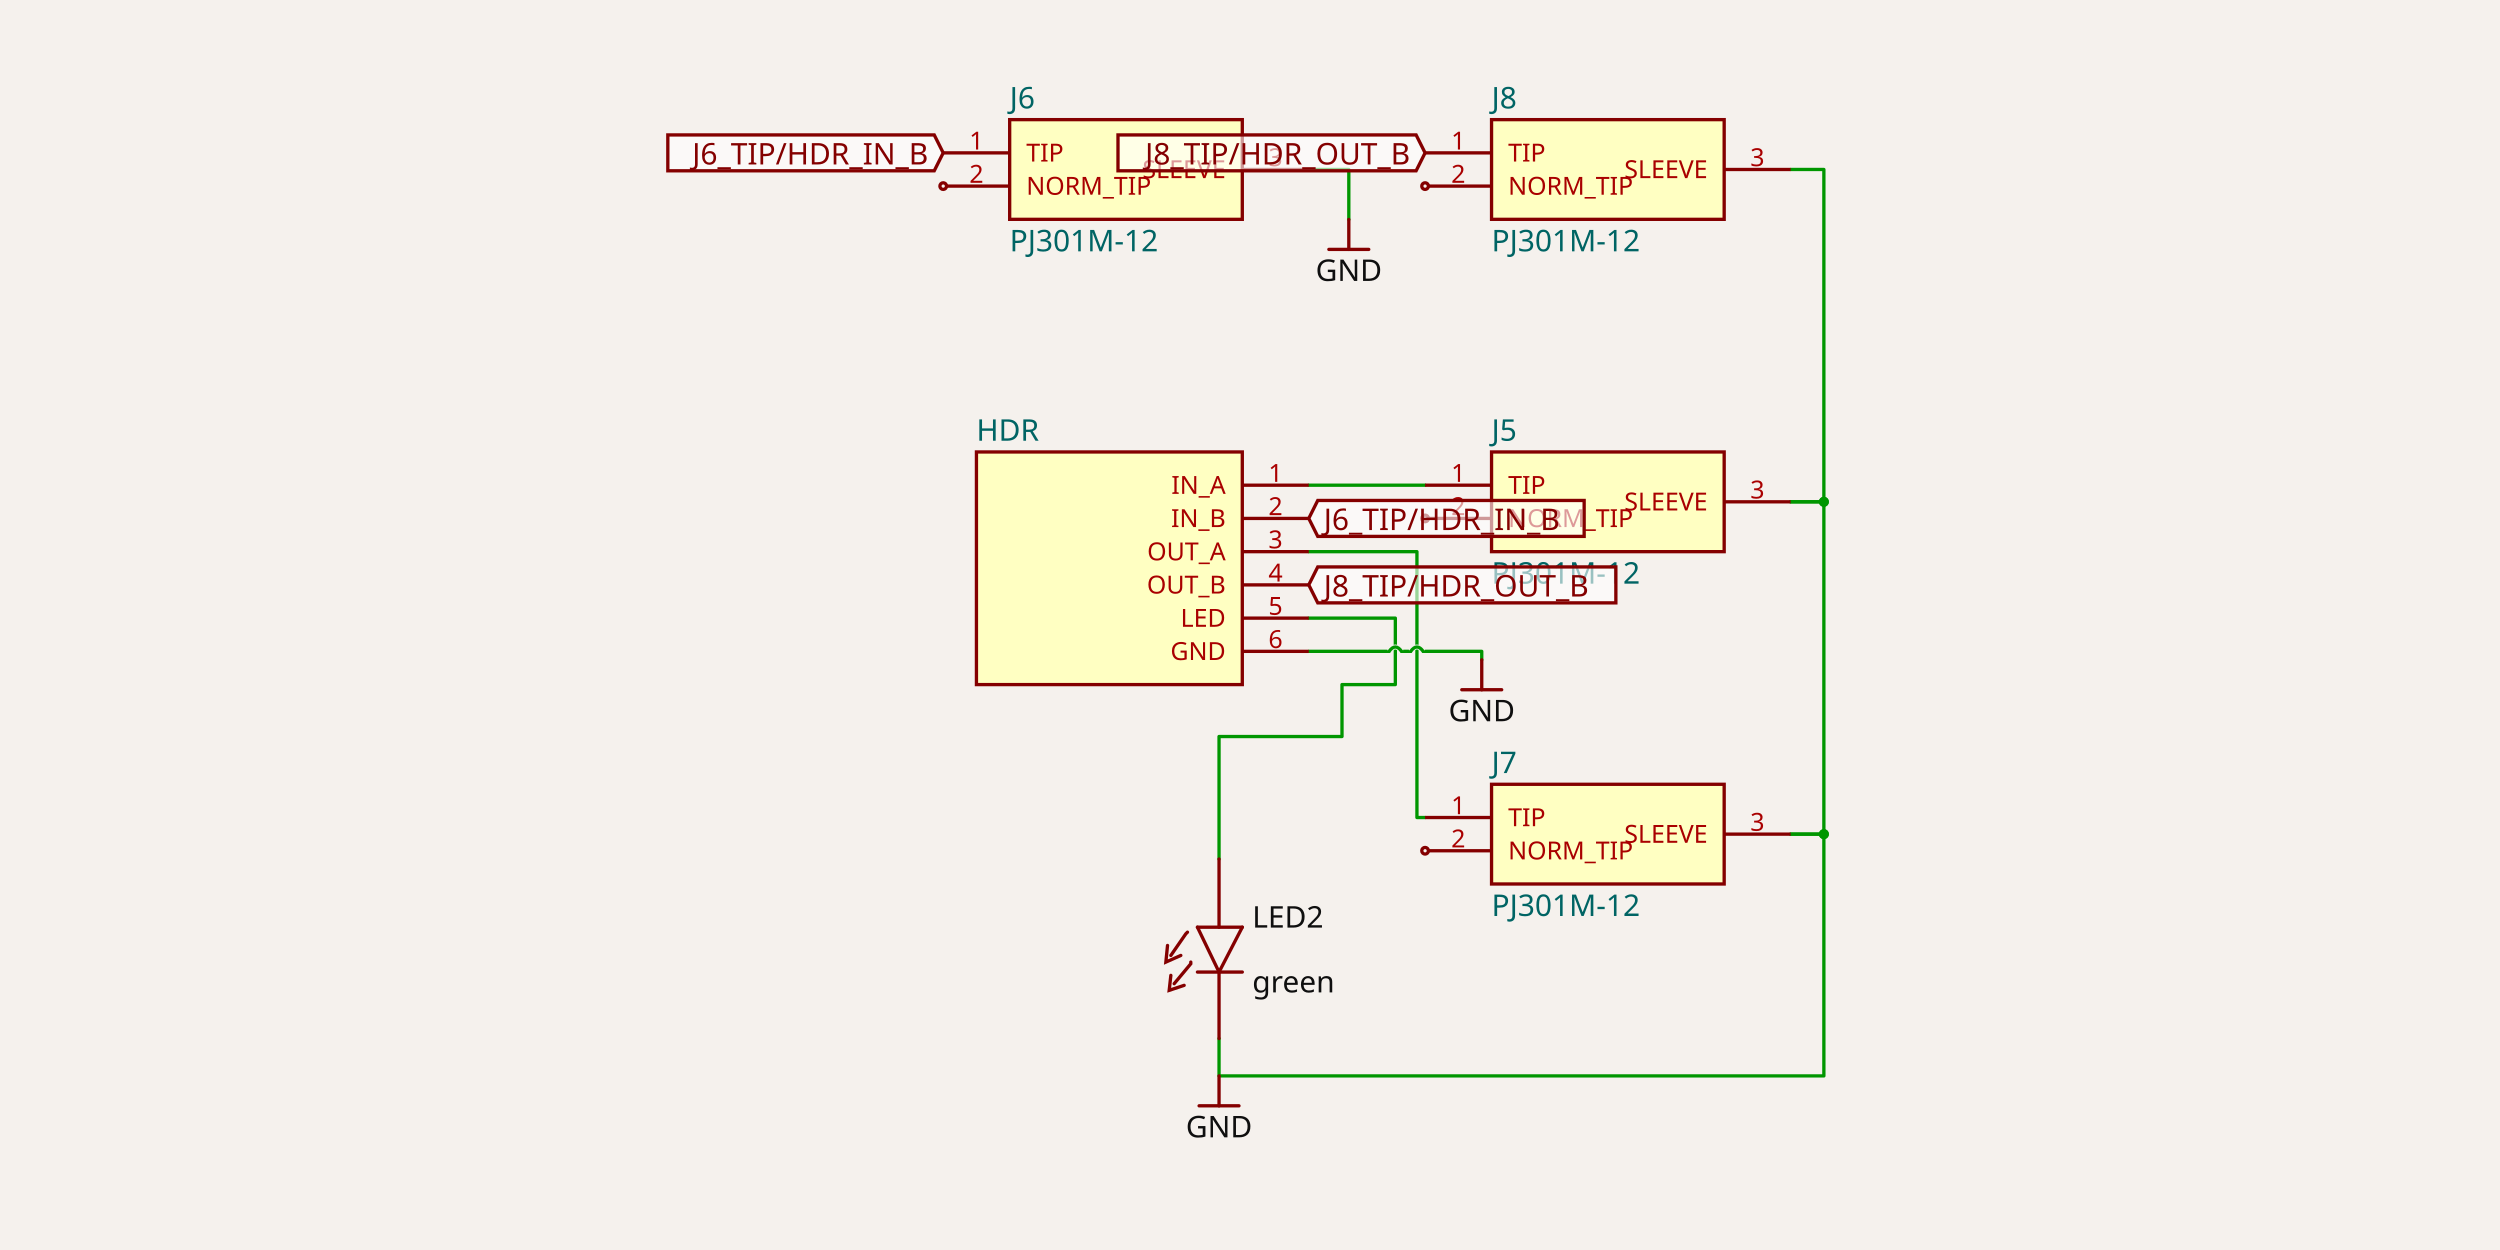
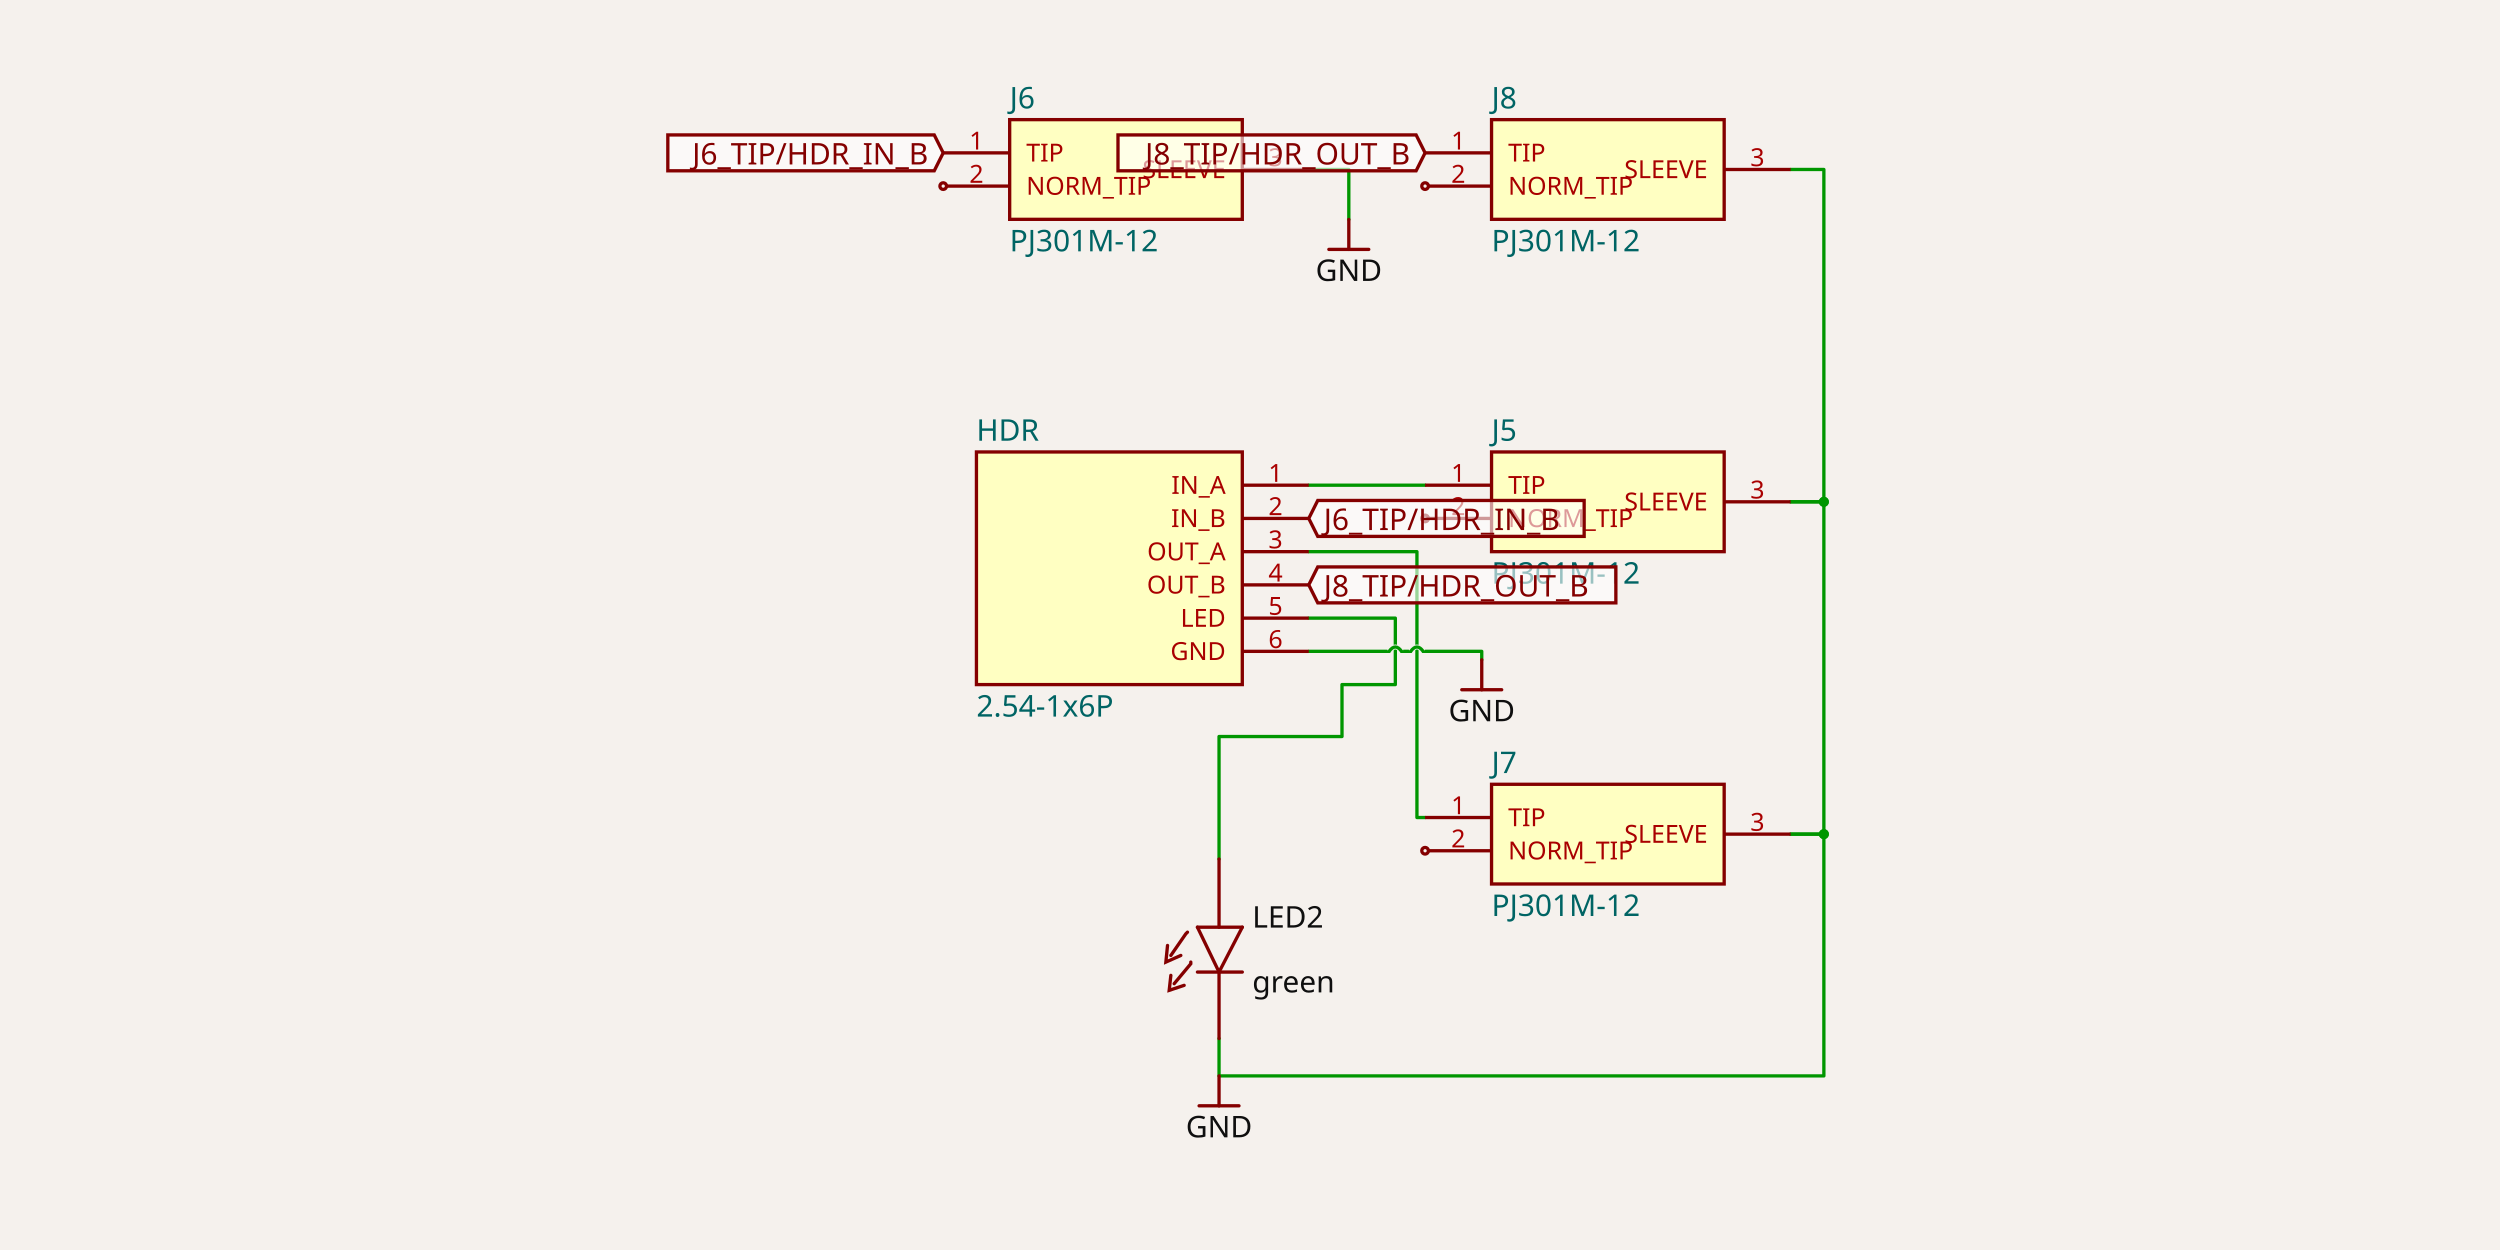
<svg xmlns="http://www.w3.org/2000/svg" class="tscircuit-schematic" width="1200" height="600" style="background-color: rgb(245, 241, 237)" data-real-to-screen-transform="matrix(79.7582439007,0,0,-79.7582439007,532.4979395787,272.7731941404)">
  <style>
              .boundary { fill: rgb(245, 241, 237); }
              .schematic-boundary { fill: none; stroke: #fff; }
              .component { fill: none; stroke: rgb(132, 0, 0); }
              .chip { fill: rgb(255, 255, 194); stroke: rgb(132, 0, 0); }
              .component-pin { fill: none; stroke: rgb(132, 0, 0); }
              /* Basic per-trace hover fallback */
              .trace:hover {
                filter: invert(1);
              }
              .trace:hover .trace-crossing-outline {
                opacity: 0;
              }
              .trace:hover .trace-junction {
                filter: invert(1);
              }
              /* Net-hover highlighting: when a trace or its overlays are hovered,
                 invert color for all traces (base + overlays) sharing the same
                 subcircuit connectivity key. Also hide crossing outline during hover. */
              svg:has(:is(g.trace[data-subcircuit-connectivity-map-key="unnamedsubcircuitsubcircuit_source_group_0_connectivity_net0"], g.trace-overlays[data-subcircuit-connectivity-map-key="unnamedsubcircuitsubcircuit_source_group_0_connectivity_net0"]):hover) :is(g.trace[data-subcircuit-connectivity-map-key="unnamedsubcircuitsubcircuit_source_group_0_connectivity_net0"], g.trace-overlays[data-subcircuit-connectivity-map-key="unnamedsubcircuitsubcircuit_source_group_0_connectivity_net0"]) { filter: invert(1); }
svg:has(:is(g.trace[data-subcircuit-connectivity-map-key="unnamedsubcircuitsubcircuit_source_group_0_connectivity_net0"], g.trace-overlays[data-subcircuit-connectivity-map-key="unnamedsubcircuitsubcircuit_source_group_0_connectivity_net0"]):hover) g.trace-overlays[data-subcircuit-connectivity-map-key="unnamedsubcircuitsubcircuit_source_group_0_connectivity_net0"] .trace-crossing-outline { opacity: 0; }
svg:has(:is(g.trace[data-subcircuit-connectivity-map-key="unnamedsubcircuitsubcircuit_source_group_0_connectivity_net6"], g.trace-overlays[data-subcircuit-connectivity-map-key="unnamedsubcircuitsubcircuit_source_group_0_connectivity_net6"]):hover) :is(g.trace[data-subcircuit-connectivity-map-key="unnamedsubcircuitsubcircuit_source_group_0_connectivity_net6"], g.trace-overlays[data-subcircuit-connectivity-map-key="unnamedsubcircuitsubcircuit_source_group_0_connectivity_net6"]) { filter: invert(1); }
svg:has(:is(g.trace[data-subcircuit-connectivity-map-key="unnamedsubcircuitsubcircuit_source_group_0_connectivity_net6"], g.trace-overlays[data-subcircuit-connectivity-map-key="unnamedsubcircuitsubcircuit_source_group_0_connectivity_net6"]):hover) g.trace-overlays[data-subcircuit-connectivity-map-key="unnamedsubcircuitsubcircuit_source_group_0_connectivity_net6"] .trace-crossing-outline { opacity: 0; }
svg:has(:is(g.trace[data-subcircuit-connectivity-map-key="unnamedsubcircuitsubcircuit_source_group_0_connectivity_net2"], g.trace-overlays[data-subcircuit-connectivity-map-key="unnamedsubcircuitsubcircuit_source_group_0_connectivity_net2"]):hover) :is(g.trace[data-subcircuit-connectivity-map-key="unnamedsubcircuitsubcircuit_source_group_0_connectivity_net2"], g.trace-overlays[data-subcircuit-connectivity-map-key="unnamedsubcircuitsubcircuit_source_group_0_connectivity_net2"]) { filter: invert(1); }
svg:has(:is(g.trace[data-subcircuit-connectivity-map-key="unnamedsubcircuitsubcircuit_source_group_0_connectivity_net2"], g.trace-overlays[data-subcircuit-connectivity-map-key="unnamedsubcircuitsubcircuit_source_group_0_connectivity_net2"]):hover) g.trace-overlays[data-subcircuit-connectivity-map-key="unnamedsubcircuitsubcircuit_source_group_0_connectivity_net2"] .trace-crossing-outline { opacity: 0; }
svg:has(:is(g.trace[data-subcircuit-connectivity-map-key="unnamedsubcircuitsubcircuit_source_group_0_connectivity_net4"], g.trace-overlays[data-subcircuit-connectivity-map-key="unnamedsubcircuitsubcircuit_source_group_0_connectivity_net4"]):hover) :is(g.trace[data-subcircuit-connectivity-map-key="unnamedsubcircuitsubcircuit_source_group_0_connectivity_net4"], g.trace-overlays[data-subcircuit-connectivity-map-key="unnamedsubcircuitsubcircuit_source_group_0_connectivity_net4"]) { filter: invert(1); }
svg:has(:is(g.trace[data-subcircuit-connectivity-map-key="unnamedsubcircuitsubcircuit_source_group_0_connectivity_net4"], g.trace-overlays[data-subcircuit-connectivity-map-key="unnamedsubcircuitsubcircuit_source_group_0_connectivity_net4"]):hover) g.trace-overlays[data-subcircuit-connectivity-map-key="unnamedsubcircuitsubcircuit_source_group_0_connectivity_net4"] .trace-crossing-outline { opacity: 0; }
              .text { font-family: sans-serif; fill: rgb(0, 150, 0); }
              .pin-number { fill: rgb(169, 0, 0); }
              .port-label { fill: rgb(0, 100, 100); }
              .component-name { fill: rgb(0, 100, 100); }
              
            </style>
  <rect class="boundary" x="0" y="0" width="1200" height="600" />
  <g class="trace sch-trace" data-layer="base" data-circuit-json-type="schematic_trace" data-schematic-trace-id="schematic_trace_0" data-subcircuit-connectivity-map-key="unnamedsubcircuitsubcircuit_source_group_0_connectivity_net0">
    <path d="M 684.039 232.894 L 628.208 232.894" class="trace-invisible-hover-outline sch-trace-hitbox" stroke="rgb(0, 150, 0)" fill="none" stroke-width="12.761px" stroke-linecap="round" opacity="0" stroke-linejoin="round" />
    <path class="sch-trace-path" d="M 684.039 232.894 L 628.208 232.894" stroke="rgb(0, 150, 0)" fill="none" stroke-width="1.595px" stroke-linecap="round" stroke-linejoin="round" />
  </g>
  <g class="trace sch-trace" data-layer="base" data-circuit-json-type="schematic_trace" data-schematic-trace-id="schematic_trace_1" data-subcircuit-connectivity-map-key="unnamedsubcircuitsubcircuit_source_group_0_connectivity_net6">
    <path d="M 859.507 400.386 L 875.458 400.386 L 875.458 240.87 L 859.507 240.87" class="trace-invisible-hover-outline sch-trace-hitbox" stroke="rgb(0, 150, 0)" fill="none" stroke-width="12.761px" stroke-linecap="round" opacity="0" stroke-linejoin="round" />
    <path class="sch-trace-path" d="M 859.507 400.386 L 875.458 400.386 L 875.458 240.87 L 859.507 240.87" stroke="rgb(0, 150, 0)" fill="none" stroke-width="1.595px" stroke-linecap="round" stroke-linejoin="round" />
  </g>
  <g class="trace sch-trace" data-layer="base" data-circuit-json-type="schematic_trace" data-schematic-trace-id="schematic_trace_2" data-subcircuit-connectivity-map-key="unnamedsubcircuitsubcircuit_source_group_0_connectivity_net6">
    <path d="M 859.507 81.353 L 875.458 81.353 L 875.458 240.87 L 859.507 240.87" class="trace-invisible-hover-outline sch-trace-hitbox" stroke="rgb(0, 150, 0)" fill="none" stroke-width="12.761px" stroke-linecap="round" opacity="0" stroke-linejoin="round" />
    <path class="sch-trace-path" d="M 859.507 81.353 L 875.458 81.353 L 875.458 240.87 L 859.507 240.87" stroke="rgb(0, 150, 0)" fill="none" stroke-width="1.595px" stroke-linecap="round" stroke-linejoin="round" />
  </g>
  <g class="trace sch-trace" data-layer="base" data-circuit-json-type="schematic_trace" data-schematic-trace-id="schematic_trace_3" data-subcircuit-connectivity-map-key="unnamedsubcircuitsubcircuit_source_group_0_connectivity_net6">
    <path d="M 585.138 498.489 L 585.138 500.483 L 585.138 516.435 L 875.458 516.435 L 875.458 400.386 L 859.507 400.386" class="trace-invisible-hover-outline sch-trace-hitbox" stroke="rgb(0, 150, 0)" fill="none" stroke-width="12.761px" stroke-linecap="round" opacity="0" stroke-linejoin="round" />
    <path class="sch-trace-path" d="M 585.138 498.489 L 585.138 500.483 L 585.138 516.435 L 875.458 516.435 L 875.458 400.386 L 859.507 400.386" stroke="rgb(0, 150, 0)" fill="none" stroke-width="1.595px" stroke-linecap="round" stroke-linejoin="round" />
  </g>
  <g class="trace sch-trace" data-layer="base" data-circuit-json-type="schematic_trace" data-schematic-trace-id="schematic_trace_4" data-subcircuit-connectivity-map-key="unnamedsubcircuitsubcircuit_source_group_0_connectivity_net2">
    <path d="M 628.208 264.797 L 680.13 264.797 L 680.13 392.411 L 684.039 392.411" class="trace-invisible-hover-outline sch-trace-hitbox" stroke="rgb(0, 150, 0)" fill="none" stroke-width="12.761px" stroke-linecap="round" opacity="0" stroke-linejoin="round" />
    <path class="sch-trace-path" d="M 628.208 264.797 L 680.13 264.797 L 680.13 392.411 L 684.039 392.411" stroke="rgb(0, 150, 0)" fill="none" stroke-width="1.595px" stroke-linecap="round" stroke-linejoin="round" />
  </g>
  <g class="trace sch-trace" data-layer="base" data-circuit-json-type="schematic_trace" data-schematic-trace-id="schematic_trace_5" data-subcircuit-connectivity-map-key="unnamedsubcircuitsubcircuit_source_group_0_connectivity_net4">
    <path d="M 628.208 296.701 L 669.762 296.701 L 669.762 328.604 L 644.159 328.604 L 644.159 353.528 L 585.138 353.528 L 585.138 410.356 L 585.138 412.35" class="trace-invisible-hover-outline sch-trace-hitbox" stroke="rgb(0, 150, 0)" fill="none" stroke-width="12.761px" stroke-linecap="round" opacity="0" stroke-linejoin="round" />
    <path class="sch-trace-path" d="M 628.208 296.701 L 669.762 296.701 L 669.762 328.604 L 644.159 328.604 L 644.159 353.528 L 585.138 353.528 L 585.138 410.356 L 585.138 412.35" stroke="rgb(0, 150, 0)" fill="none" stroke-width="1.595px" stroke-linecap="round" stroke-linejoin="round" />
  </g>
  <g class="trace sch-trace" data-layer="base" data-circuit-json-type="schematic_trace" data-schematic-trace-id="schematic_trace_6" data-subcircuit-connectivity-map-key="unnamedsubcircuitsubcircuit_source_group_0_connectivity_net6">
    <path d="M 628.208 81.353 L 647.43 81.353 L 647.43 105.361" class="trace-invisible-hover-outline sch-trace-hitbox" stroke="rgb(0, 150, 0)" fill="none" stroke-width="12.761px" stroke-linecap="round" opacity="0" stroke-linejoin="round" />
    <path class="sch-trace-path" d="M 628.208 81.353 L 647.43 81.353 L 647.43 105.361" stroke="rgb(0, 150, 0)" fill="none" stroke-width="1.595px" stroke-linecap="round" stroke-linejoin="round" />
  </g>
  <g class="trace sch-trace" data-layer="base" data-circuit-json-type="schematic_trace" data-schematic-trace-id="schematic_trace_7" data-subcircuit-connectivity-map-key="unnamedsubcircuitsubcircuit_source_group_0_connectivity_net6">
    <path d="M 628.208 312.652 L 666.771 312.652M 672.753 312.652 L 677.14 312.652M 683.121 312.652 L 711.236 312.652 L 711.236 316.72" class="trace-invisible-hover-outline sch-trace-hitbox" stroke="rgb(0, 150, 0)" fill="none" stroke-width="12.761px" stroke-linecap="round" opacity="0" stroke-linejoin="round" />
    <path class="sch-trace-path" d="M 628.208 312.652 L 666.771 312.652M 672.753 312.652 L 677.14 312.652M 683.121 312.652 L 711.236 312.652 L 711.236 316.72" stroke="rgb(0, 150, 0)" fill="none" stroke-width="1.595px" stroke-linecap="round" stroke-linejoin="round" />
  </g>
  <g class="trace-overlays sch-trace-overlays" data-layer="overlay" data-circuit-json-type="schematic_trace" data-schematic-trace-id="schematic_trace_0" data-subcircuit-connectivity-map-key="unnamedsubcircuitsubcircuit_source_group_0_connectivity_net0" />
  <g class="trace-overlays sch-trace-overlays" data-layer="overlay" data-circuit-json-type="schematic_trace" data-schematic-trace-id="schematic_trace_1" data-subcircuit-connectivity-map-key="unnamedsubcircuitsubcircuit_source_group_0_connectivity_net6">
    <circle cx="875.458" cy="240.87" r="2.393" class="trace-junction sch-trace-junction" fill="rgb(0, 150, 0)" />
    <circle cx="875.458" cy="400.386" r="2.393" class="trace-junction sch-trace-junction" fill="rgb(0, 150, 0)" />
  </g>
  <g class="trace-overlays sch-trace-overlays" data-layer="overlay" data-circuit-json-type="schematic_trace" data-schematic-trace-id="schematic_trace_2" data-subcircuit-connectivity-map-key="unnamedsubcircuitsubcircuit_source_group_0_connectivity_net6">
    <circle cx="875.458" cy="240.87" r="2.393" class="trace-junction sch-trace-junction" fill="rgb(0, 150, 0)" />
  </g>
  <g class="trace-overlays sch-trace-overlays" data-layer="overlay" data-circuit-json-type="schematic_trace" data-schematic-trace-id="schematic_trace_3" data-subcircuit-connectivity-map-key="unnamedsubcircuitsubcircuit_source_group_0_connectivity_net6">
    <circle cx="875.458" cy="400.386" r="2.393" class="trace-junction sch-trace-junction" fill="rgb(0, 150, 0)" />
  </g>
  <g class="trace-overlays sch-trace-overlays" data-layer="overlay" data-circuit-json-type="schematic_trace" data-schematic-trace-id="schematic_trace_4" data-subcircuit-connectivity-map-key="unnamedsubcircuitsubcircuit_source_group_0_connectivity_net2" />
  <g class="trace-overlays sch-trace-overlays" data-layer="overlay" data-circuit-json-type="schematic_trace" data-schematic-trace-id="schematic_trace_5" data-subcircuit-connectivity-map-key="unnamedsubcircuitsubcircuit_source_group_0_connectivity_net4" />
  <g class="trace-overlays sch-trace-overlays" data-layer="overlay" data-circuit-json-type="schematic_trace" data-schematic-trace-id="schematic_trace_6" data-subcircuit-connectivity-map-key="unnamedsubcircuitsubcircuit_source_group_0_connectivity_net6" />
  <g class="trace-overlays sch-trace-overlays" data-layer="overlay" data-circuit-json-type="schematic_trace" data-schematic-trace-id="schematic_trace_7" data-subcircuit-connectivity-map-key="unnamedsubcircuitsubcircuit_source_group_0_connectivity_net6">
    <path class="trace-crossing-outline sch-trace-crossing-outline" d="M 666.771 312.652 Q 669.762 308.465 672.753 312.652" stroke="rgb(245, 241, 237)" fill="none" stroke-width="2.393px" stroke-linecap="butt" />
    <path class="sch-trace-crossing-path" d="M 666.771 312.652 Q 669.762 308.465 672.753 312.652" stroke="rgb(0, 150, 0)" fill="none" stroke-width="1.595px" stroke-linecap="round" />
    <path class="trace-crossing-outline sch-trace-crossing-outline" d="M 677.14 312.652 Q 680.13 308.465 683.121 312.652" stroke="rgb(245, 241, 237)" fill="none" stroke-width="2.393px" stroke-linecap="butt" />
    <path class="sch-trace-crossing-path" d="M 677.14 312.652 Q 680.13 308.465 683.121 312.652" stroke="rgb(0, 150, 0)" fill="none" stroke-width="1.595px" stroke-linecap="round" />
  </g>
  <g class="sch-component" data-circuit-json-type="schematic_component" data-schematic-component-id="schematic_component_0">
    <rect class="component chip sch-component-body" x="715.942" y="216.942" width="111.662" height="47.855" stroke-width="1.595px" fill="rgb(255, 255, 194)" stroke="rgb(132, 0, 0)" />
    <rect class="component-overlay sch-component-overlay" x="715.942" y="216.942" width="111.662" height="47.855" fill="transparent" />
    <text class="sch-text" x="715.942" y="275.166" fill="#006464" text-anchor="start" dominant-baseline="middle" font-family="sans-serif" font-size="14.356px" transform="rotate(0, 715.9419, 275.1659)">PJ301M-12</text>
    <text class="sch-text" x="715.942" y="206.574" fill="#006464" text-anchor="start" dominant-baseline="middle" font-family="sans-serif" font-size="14.356px" transform="rotate(0, 715.9419, 206.5739)">J5</text>
    <line class="component-pin sch-component-pin sch-port-line" x1="715.942" y1="232.894" x2="684.039" y2="232.894" stroke-width="1.595px" />
    <g class="sch-port" data-schematic-port-id="source_port_0">
      <rect x="682.443" y="231.299" width="3.19" height="3.19" opacity="0" />
    </g>
    <text class="pin-number sch-pin-number" x="699.99" y="231.299" style="font-family: sans-serif;" fill="rgb(169, 0, 0)" text-anchor="middle" dominant-baseline="auto" font-size="11.964px" transform="">1</text>
    <text class="pin-number sch-pin-label" x="723.918" y="232.894" style="font-family: sans-serif;" fill="rgb(169, 0, 0)" text-anchor="start" dominant-baseline="middle" font-size="11.964px" transform="">TIP</text>
    <line class="component-pin sch-component-pin sch-port-line" x1="715.942" y1="248.846" x2="685.634" y2="248.846" stroke-width="1.595px" />
    <g class="sch-port" data-schematic-port-id="source_port_1">
      <circle class="component-pin sch-component-pin sch-port-terminal" cx="684.039" cy="248.846" r="1.595" stroke-width="1.595px" />
      <rect x="682.443" y="247.251" width="3.19" height="3.19" opacity="0" />
    </g>
    <text class="pin-number sch-pin-number" x="699.99" y="247.251" style="font-family: sans-serif;" fill="rgb(169, 0, 0)" text-anchor="middle" dominant-baseline="auto" font-size="11.964px" transform="">2</text>
    <text class="pin-number sch-pin-label" x="723.918" y="248.846" style="font-family: sans-serif;" fill="rgb(169, 0, 0)" text-anchor="start" dominant-baseline="middle" font-size="11.964px" transform="">NORM_TIP</text>
    <line class="component-pin sch-component-pin sch-port-line" x1="827.603" y1="240.87" x2="859.507" y2="240.87" stroke-width="1.595px" />
    <g class="sch-port" data-schematic-port-id="source_port_2">
      <rect x="857.912" y="239.275" width="3.19" height="3.19" opacity="0" />
    </g>
    <text class="pin-number sch-pin-number" x="843.555" y="239.275" style="font-family: sans-serif;" fill="rgb(169, 0, 0)" text-anchor="middle" dominant-baseline="auto" font-size="11.964px" transform="">3</text>
    <text class="pin-number sch-pin-label" x="819.628" y="240.87" style="font-family: sans-serif;" fill="rgb(169, 0, 0)" text-anchor="end" dominant-baseline="middle" font-size="11.964px" transform="">SLEEVE</text>
  </g>
  <g class="sch-component" data-circuit-json-type="schematic_component" data-schematic-component-id="schematic_component_1">
    <rect class="component chip sch-component-body" x="484.643" y="57.426" width="111.662" height="47.855" stroke-width="1.595px" fill="rgb(255, 255, 194)" stroke="rgb(132, 0, 0)" />
    <rect class="component-overlay sch-component-overlay" x="484.643" y="57.426" width="111.662" height="47.855" fill="transparent" />
    <text class="sch-text" x="484.643" y="115.649" fill="#006464" text-anchor="start" dominant-baseline="middle" font-family="sans-serif" font-size="14.356px" transform="rotate(0, 484.643, 115.6495)">PJ301M-12</text>
    <text class="sch-text" x="484.643" y="47.057" fill="#006464" text-anchor="start" dominant-baseline="middle" font-family="sans-serif" font-size="14.356px" transform="rotate(0, 484.643, 47.05736)">J6</text>
    <line class="component-pin sch-component-pin sch-port-line" x1="484.643" y1="73.378" x2="452.74" y2="73.378" stroke-width="1.595px" />
    <g class="sch-port" data-schematic-port-id="source_port_3">
      <rect x="451.145" y="71.782" width="3.19" height="3.19" opacity="0" />
    </g>
    <text class="pin-number sch-pin-number" x="468.691" y="71.782" style="font-family: sans-serif;" fill="rgb(169, 0, 0)" text-anchor="middle" dominant-baseline="auto" font-size="11.964px" transform="">1</text>
    <text class="pin-number sch-pin-label" x="492.619" y="73.378" style="font-family: sans-serif;" fill="rgb(169, 0, 0)" text-anchor="start" dominant-baseline="middle" font-size="11.964px" transform="">TIP</text>
    <line class="component-pin sch-component-pin sch-port-line" x1="484.643" y1="89.329" x2="454.335" y2="89.329" stroke-width="1.595px" />
    <g class="sch-port" data-schematic-port-id="source_port_4">
      <circle class="component-pin sch-component-pin sch-port-terminal" cx="452.74" cy="89.329" r="1.595" stroke-width="1.595px" />
      <rect x="451.145" y="87.734" width="3.19" height="3.19" opacity="0" />
    </g>
    <text class="pin-number sch-pin-number" x="468.691" y="87.734" style="font-family: sans-serif;" fill="rgb(169, 0, 0)" text-anchor="middle" dominant-baseline="auto" font-size="11.964px" transform="">2</text>
    <text class="pin-number sch-pin-label" x="492.619" y="89.329" style="font-family: sans-serif;" fill="rgb(169, 0, 0)" text-anchor="start" dominant-baseline="middle" font-size="11.964px" transform="">NORM_TIP</text>
    <line class="component-pin sch-component-pin sch-port-line" x1="596.305" y1="81.353" x2="628.208" y2="81.353" stroke-width="1.595px" />
    <g class="sch-port" data-schematic-port-id="source_port_5">
      <rect x="626.613" y="79.758" width="3.19" height="3.19" opacity="0" />
    </g>
    <text class="pin-number sch-pin-number" x="612.256" y="79.758" style="font-family: sans-serif;" fill="rgb(169, 0, 0)" text-anchor="middle" dominant-baseline="auto" font-size="11.964px" transform="">3</text>
    <text class="pin-number sch-pin-label" x="588.329" y="81.353" style="font-family: sans-serif;" fill="rgb(169, 0, 0)" text-anchor="end" dominant-baseline="middle" font-size="11.964px" transform="">SLEEVE</text>
  </g>
  <g class="sch-component" data-circuit-json-type="schematic_component" data-schematic-component-id="schematic_component_2">
    <rect class="component chip sch-component-body" x="715.942" y="376.459" width="111.662" height="47.855" stroke-width="1.595px" fill="rgb(255, 255, 194)" stroke="rgb(132, 0, 0)" />
    <rect class="component-overlay sch-component-overlay" x="715.942" y="376.459" width="111.662" height="47.855" fill="transparent" />
    <text class="sch-text" x="715.942" y="434.682" fill="#006464" text-anchor="start" dominant-baseline="middle" font-family="sans-serif" font-size="14.356px" transform="rotate(0, 715.9419, 434.6824)">PJ301M-12</text>
    <text class="sch-text" x="715.942" y="366.09" fill="#006464" text-anchor="start" dominant-baseline="middle" font-family="sans-serif" font-size="14.356px" transform="rotate(0, 715.9419, 366.0903)">J7</text>
    <line class="component-pin sch-component-pin sch-port-line" x1="715.942" y1="392.411" x2="684.039" y2="392.411" stroke-width="1.595px" />
    <g class="sch-port" data-schematic-port-id="source_port_6">
      <rect x="682.443" y="390.815" width="3.19" height="3.19" opacity="0" />
    </g>
    <text class="pin-number sch-pin-number" x="699.99" y="390.815" style="font-family: sans-serif;" fill="rgb(169, 0, 0)" text-anchor="middle" dominant-baseline="auto" font-size="11.964px" transform="">1</text>
    <text class="pin-number sch-pin-label" x="723.918" y="392.411" style="font-family: sans-serif;" fill="rgb(169, 0, 0)" text-anchor="start" dominant-baseline="middle" font-size="11.964px" transform="">TIP</text>
    <line class="component-pin sch-component-pin sch-port-line" x1="715.942" y1="408.362" x2="685.634" y2="408.362" stroke-width="1.595px" />
    <g class="sch-port" data-schematic-port-id="source_port_7">
      <circle class="component-pin sch-component-pin sch-port-terminal" cx="684.039" cy="408.362" r="1.595" stroke-width="1.595px" />
      <rect x="682.443" y="406.767" width="3.19" height="3.19" opacity="0" />
    </g>
    <text class="pin-number sch-pin-number" x="699.99" y="406.767" style="font-family: sans-serif;" fill="rgb(169, 0, 0)" text-anchor="middle" dominant-baseline="auto" font-size="11.964px" transform="">2</text>
    <text class="pin-number sch-pin-label" x="723.918" y="408.362" style="font-family: sans-serif;" fill="rgb(169, 0, 0)" text-anchor="start" dominant-baseline="middle" font-size="11.964px" transform="">NORM_TIP</text>
    <line class="component-pin sch-component-pin sch-port-line" x1="827.603" y1="400.386" x2="859.507" y2="400.386" stroke-width="1.595px" />
    <g class="sch-port" data-schematic-port-id="source_port_8">
      <rect x="857.912" y="398.791" width="3.19" height="3.19" opacity="0" />
    </g>
    <text class="pin-number sch-pin-number" x="843.555" y="398.791" style="font-family: sans-serif;" fill="rgb(169, 0, 0)" text-anchor="middle" dominant-baseline="auto" font-size="11.964px" transform="">3</text>
    <text class="pin-number sch-pin-label" x="819.628" y="400.386" style="font-family: sans-serif;" fill="rgb(169, 0, 0)" text-anchor="end" dominant-baseline="middle" font-size="11.964px" transform="">SLEEVE</text>
  </g>
  <g class="sch-component" data-circuit-json-type="schematic_component" data-schematic-component-id="schematic_component_3">
    <rect class="component chip sch-component-body" x="715.942" y="57.426" width="111.662" height="47.855" stroke-width="1.595px" fill="rgb(255, 255, 194)" stroke="rgb(132, 0, 0)" />
    <rect class="component-overlay sch-component-overlay" x="715.942" y="57.426" width="111.662" height="47.855" fill="transparent" />
    <text class="sch-text" x="715.942" y="115.649" fill="#006464" text-anchor="start" dominant-baseline="middle" font-family="sans-serif" font-size="14.356px" transform="rotate(0, 715.9419, 115.6495)">PJ301M-12</text>
    <text class="sch-text" x="715.942" y="47.057" fill="#006464" text-anchor="start" dominant-baseline="middle" font-family="sans-serif" font-size="14.356px" transform="rotate(0, 715.9419, 47.05736)">J8</text>
    <line class="component-pin sch-component-pin sch-port-line" x1="715.942" y1="73.378" x2="684.039" y2="73.378" stroke-width="1.595px" />
    <g class="sch-port" data-schematic-port-id="source_port_9">
      <rect x="682.443" y="71.782" width="3.19" height="3.19" opacity="0" />
    </g>
    <text class="pin-number sch-pin-number" x="699.99" y="71.782" style="font-family: sans-serif;" fill="rgb(169, 0, 0)" text-anchor="middle" dominant-baseline="auto" font-size="11.964px" transform="">1</text>
    <text class="pin-number sch-pin-label" x="723.918" y="73.378" style="font-family: sans-serif;" fill="rgb(169, 0, 0)" text-anchor="start" dominant-baseline="middle" font-size="11.964px" transform="">TIP</text>
    <line class="component-pin sch-component-pin sch-port-line" x1="715.942" y1="89.329" x2="685.634" y2="89.329" stroke-width="1.595px" />
    <g class="sch-port" data-schematic-port-id="source_port_10">
      <circle class="component-pin sch-component-pin sch-port-terminal" cx="684.039" cy="89.329" r="1.595" stroke-width="1.595px" />
      <rect x="682.443" y="87.734" width="3.19" height="3.19" opacity="0" />
    </g>
    <text class="pin-number sch-pin-number" x="699.99" y="87.734" style="font-family: sans-serif;" fill="rgb(169, 0, 0)" text-anchor="middle" dominant-baseline="auto" font-size="11.964px" transform="">2</text>
    <text class="pin-number sch-pin-label" x="723.918" y="89.329" style="font-family: sans-serif;" fill="rgb(169, 0, 0)" text-anchor="start" dominant-baseline="middle" font-size="11.964px" transform="">NORM_TIP</text>
    <line class="component-pin sch-component-pin sch-port-line" x1="827.603" y1="81.353" x2="859.507" y2="81.353" stroke-width="1.595px" />
    <g class="sch-port" data-schematic-port-id="source_port_11">
      <rect x="857.912" y="79.758" width="3.19" height="3.19" opacity="0" />
    </g>
    <text class="pin-number sch-pin-number" x="843.555" y="79.758" style="font-family: sans-serif;" fill="rgb(169, 0, 0)" text-anchor="middle" dominant-baseline="auto" font-size="11.964px" transform="">3</text>
    <text class="pin-number sch-pin-label" x="819.628" y="81.353" style="font-family: sans-serif;" fill="rgb(169, 0, 0)" text-anchor="end" dominant-baseline="middle" font-size="11.964px" transform="">SLEEVE</text>
  </g>
  <g class="sch-component" data-circuit-json-type="schematic_component" data-schematic-component-id="schematic_component_4">
    <rect class="component-overlay sch-component-overlay" x="559.616" y="412.35" width="36.689" height="86.139" fill="transparent" />
    <path class="sch-component-symbol-path" d="M 585.138 466.586 L 596.305 445.051" stroke="rgb(132, 0, 0)" fill="none" stroke-width="1.595px" stroke-linecap="round" />
    <path class="sch-component-symbol-path" d="M 585.138 465.788 L 585.138 498.489" stroke="rgb(132, 0, 0)" fill="none" stroke-width="1.595px" stroke-linecap="round" />
    <path class="sch-component-symbol-path" d="M 574.77 445.051 L 585.138 466.586" stroke="rgb(132, 0, 0)" fill="none" stroke-width="1.595px" stroke-linecap="round" />
    <path class="sch-component-symbol-path" d="M 596.305 445.051 L 574.77 445.051" stroke="rgb(132, 0, 0)" fill="none" stroke-width="1.595px" stroke-linecap="round" />
    <path class="sch-component-symbol-path" d="M 574.77 466.586 L 596.305 466.586" stroke="rgb(132, 0, 0)" fill="none" stroke-width="1.595px" stroke-linecap="round" />
    <path class="sch-component-symbol-path" d="M 585.138 445.051 L 585.138 412.35" stroke="rgb(132, 0, 0)" fill="none" stroke-width="1.595px" stroke-linecap="round" />
    <path class="sch-component-symbol-path" d="M 562.008 468.181 L 561.211 475.359 L 568.389 472.966" stroke="rgb(132, 0, 0)" fill="none" stroke-width="1.595px" stroke-linecap="round" />
    <path class="sch-component-symbol-path" d="M 571.579 461.8 L 571.579 462.598 L 563.604 472.169 L 563.604 472.169" stroke="rgb(132, 0, 0)" fill="none" stroke-width="1.595px" stroke-linecap="round" />
    <path class="sch-component-symbol-path" d="M 560.413 453.824 L 559.616 461.8 L 566.794 458.61" stroke="rgb(132, 0, 0)" fill="none" stroke-width="1.595px" stroke-linecap="round" />
    <path class="sch-component-symbol-path" d="M 569.984 447.444 L 569.187 448.241 L 562.008 458.61 L 562.008 458.61" stroke="rgb(132, 0, 0)" fill="none" stroke-width="1.595px" stroke-linecap="round" />
    <text class="sch-component-text" x="601.09" y="471.371" fill="rgb(15, 15, 15)" font-family="sans-serif" text-anchor="start" dominant-baseline="middle" font-size="14.356px">green</text>
    <text class="sch-component-name sch-component-text" x="601.09" y="440.266" stroke="rgb(245, 241, 237)" stroke-width="1.595px" paint-order="stroke" fill="rgb(15, 15, 15)" font-family="sans-serif" text-anchor="start" dominant-baseline="middle" font-size="14.356px">LED2</text>
  </g>
  <g class="sch-component" data-circuit-json-type="schematic_component" data-schematic-component-id="schematic_component_5">
    <rect class="component chip sch-component-body" x="468.691" y="216.942" width="127.613" height="111.662" stroke-width="1.595px" fill="rgb(255, 255, 194)" stroke="rgb(132, 0, 0)" />
    <rect class="component-overlay sch-component-overlay" x="468.691" y="216.942" width="127.613" height="111.662" fill="transparent" />
-     <text class="sch-text" x="468.691" y="338.973" fill="#006464" text-anchor="start" dominant-baseline="middle" font-family="sans-serif" font-size="14.356px" transform="rotate(0, 468.6913, 338.9725)" />
+     <text class="sch-text" x="468.691" y="338.973" fill="#006464" text-anchor="start" dominant-baseline="middle" font-family="sans-serif" font-size="14.356px" transform="rotate(0, 468.6913, 338.9725)">2.54-1x6P</text>
    <text class="sch-text" x="468.691" y="206.574" fill="#006464" text-anchor="start" dominant-baseline="middle" font-family="sans-serif" font-size="14.356px" transform="rotate(0, 468.6913, 206.5739)">HDR</text>
    <line class="component-pin sch-component-pin sch-port-line" x1="596.305" y1="232.894" x2="628.208" y2="232.894" stroke-width="1.595px" />
    <g class="sch-port" data-schematic-port-id="source_port_14">
      <rect x="626.613" y="231.299" width="3.19" height="3.19" opacity="0" />
    </g>
    <text class="pin-number sch-pin-number" x="612.256" y="231.299" style="font-family: sans-serif;" fill="rgb(169, 0, 0)" text-anchor="middle" dominant-baseline="auto" font-size="11.964px" transform="">1</text>
    <text class="pin-number sch-pin-label" x="588.329" y="232.894" style="font-family: sans-serif;" fill="rgb(169, 0, 0)" text-anchor="end" dominant-baseline="middle" font-size="11.964px" transform="">IN_A</text>
    <line class="component-pin sch-component-pin sch-port-line" x1="596.305" y1="248.846" x2="628.208" y2="248.846" stroke-width="1.595px" />
    <g class="sch-port" data-schematic-port-id="source_port_15">
      <rect x="626.613" y="247.251" width="3.19" height="3.19" opacity="0" />
    </g>
    <text class="pin-number sch-pin-number" x="612.256" y="247.251" style="font-family: sans-serif;" fill="rgb(169, 0, 0)" text-anchor="middle" dominant-baseline="auto" font-size="11.964px" transform="">2</text>
    <text class="pin-number sch-pin-label" x="588.329" y="248.846" style="font-family: sans-serif;" fill="rgb(169, 0, 0)" text-anchor="end" dominant-baseline="middle" font-size="11.964px" transform="">IN_B</text>
    <line class="component-pin sch-component-pin sch-port-line" x1="596.305" y1="264.797" x2="628.208" y2="264.797" stroke-width="1.595px" />
    <g class="sch-port" data-schematic-port-id="source_port_16">
      <rect x="626.613" y="263.202" width="3.19" height="3.19" opacity="0" />
    </g>
    <text class="pin-number sch-pin-number" x="612.256" y="263.202" style="font-family: sans-serif;" fill="rgb(169, 0, 0)" text-anchor="middle" dominant-baseline="auto" font-size="11.964px" transform="">3</text>
    <text class="pin-number sch-pin-label" x="588.329" y="264.797" style="font-family: sans-serif;" fill="rgb(169, 0, 0)" text-anchor="end" dominant-baseline="middle" font-size="11.964px" transform="">OUT_A</text>
    <line class="component-pin sch-component-pin sch-port-line" x1="596.305" y1="280.749" x2="628.208" y2="280.749" stroke-width="1.595px" />
    <g class="sch-port" data-schematic-port-id="source_port_17">
      <rect x="626.613" y="279.154" width="3.19" height="3.19" opacity="0" />
    </g>
    <text class="pin-number sch-pin-number" x="612.256" y="279.154" style="font-family: sans-serif;" fill="rgb(169, 0, 0)" text-anchor="middle" dominant-baseline="auto" font-size="11.964px" transform="">4</text>
    <text class="pin-number sch-pin-label" x="588.329" y="280.749" style="font-family: sans-serif;" fill="rgb(169, 0, 0)" text-anchor="end" dominant-baseline="middle" font-size="11.964px" transform="">OUT_B</text>
    <line class="component-pin sch-component-pin sch-port-line" x1="596.305" y1="296.701" x2="628.208" y2="296.701" stroke-width="1.595px" />
    <g class="sch-port" data-schematic-port-id="source_port_18">
      <rect x="626.613" y="295.106" width="3.19" height="3.19" opacity="0" />
    </g>
    <text class="pin-number sch-pin-number" x="612.256" y="295.106" style="font-family: sans-serif;" fill="rgb(169, 0, 0)" text-anchor="middle" dominant-baseline="auto" font-size="11.964px" transform="">5</text>
    <text class="pin-number sch-pin-label" x="588.329" y="296.701" style="font-family: sans-serif;" fill="rgb(169, 0, 0)" text-anchor="end" dominant-baseline="middle" font-size="11.964px" transform="">LED</text>
    <line class="component-pin sch-component-pin sch-port-line" x1="596.305" y1="312.652" x2="628.208" y2="312.652" stroke-width="1.595px" />
    <g class="sch-port" data-schematic-port-id="source_port_19">
      <rect x="626.613" y="311.057" width="3.19" height="3.19" opacity="0" />
    </g>
    <text class="pin-number sch-pin-number" x="612.256" y="311.057" style="font-family: sans-serif;" fill="rgb(169, 0, 0)" text-anchor="middle" dominant-baseline="auto" font-size="11.964px" transform="">6</text>
    <text class="pin-number sch-pin-label" x="588.329" y="312.652" style="font-family: sans-serif;" fill="rgb(169, 0, 0)" text-anchor="end" dominant-baseline="middle" font-size="11.964px" transform="">GND</text>
  </g>
  <g class="schematic-port-hover sch-port-hover" data-schematic-port-id="source_port_0">
    <circle cx="684.039" cy="232.894" r="3.19" fill="red" opacity="0" />
  </g>
  <g class="schematic-port-hover sch-port-hover" data-schematic-port-id="source_port_1">
    <circle cx="684.039" cy="248.846" r="3.19" fill="red" opacity="0" />
  </g>
  <g class="schematic-port-hover sch-port-hover" data-schematic-port-id="source_port_2">
    <circle cx="859.507" cy="240.87" r="3.19" fill="red" opacity="0" />
  </g>
  <g class="schematic-port-hover sch-port-hover" data-schematic-port-id="source_port_3">
    <circle cx="452.74" cy="73.378" r="3.19" fill="red" opacity="0" />
  </g>
  <g class="schematic-port-hover sch-port-hover" data-schematic-port-id="source_port_4">
    <circle cx="452.74" cy="89.329" r="3.19" fill="red" opacity="0" />
  </g>
  <g class="schematic-port-hover sch-port-hover" data-schematic-port-id="source_port_5">
    <circle cx="628.208" cy="81.353" r="3.19" fill="red" opacity="0" />
  </g>
  <g class="schematic-port-hover sch-port-hover" data-schematic-port-id="source_port_6">
    <circle cx="684.039" cy="392.411" r="3.19" fill="red" opacity="0" />
  </g>
  <g class="schematic-port-hover sch-port-hover" data-schematic-port-id="source_port_7">
    <circle cx="684.039" cy="408.362" r="3.19" fill="red" opacity="0" />
  </g>
  <g class="schematic-port-hover sch-port-hover" data-schematic-port-id="source_port_8">
    <circle cx="859.507" cy="400.386" r="3.19" fill="red" opacity="0" />
  </g>
  <g class="schematic-port-hover sch-port-hover" data-schematic-port-id="source_port_9">
    <circle cx="684.039" cy="73.378" r="3.19" fill="red" opacity="0" />
  </g>
  <g class="schematic-port-hover sch-port-hover" data-schematic-port-id="source_port_10">
    <circle cx="684.039" cy="89.329" r="3.19" fill="red" opacity="0" />
  </g>
  <g class="schematic-port-hover sch-port-hover" data-schematic-port-id="source_port_11">
    <circle cx="859.507" cy="81.353" r="3.19" fill="red" opacity="0" />
  </g>
  <g class="schematic-port-hover sch-port-hover" data-schematic-port-id="source_port_12">
    <circle cx="585.138" cy="412.35" r="3.19" fill="red" opacity="0" />
  </g>
  <g class="schematic-port-hover sch-port-hover" data-schematic-port-id="source_port_13">
    <circle cx="585.138" cy="498.489" r="3.19" fill="red" opacity="0" />
  </g>
  <g class="schematic-port-hover sch-port-hover" data-schematic-port-id="source_port_14">
    <circle cx="628.208" cy="232.894" r="3.19" fill="red" opacity="0" />
  </g>
  <g class="schematic-port-hover sch-port-hover" data-schematic-port-id="source_port_15">
    <circle cx="628.208" cy="248.846" r="3.19" fill="red" opacity="0" />
  </g>
  <g class="schematic-port-hover sch-port-hover" data-schematic-port-id="source_port_16">
    <circle cx="628.208" cy="264.797" r="3.19" fill="red" opacity="0" />
  </g>
  <g class="schematic-port-hover sch-port-hover" data-schematic-port-id="source_port_17">
    <circle cx="628.208" cy="280.749" r="3.19" fill="red" opacity="0" />
  </g>
  <g class="schematic-port-hover sch-port-hover" data-schematic-port-id="source_port_18">
    <circle cx="628.208" cy="296.701" r="3.19" fill="red" opacity="0" />
  </g>
  <g class="schematic-port-hover sch-port-hover" data-schematic-port-id="source_port_19">
    <circle cx="628.208" cy="312.652" r="3.19" fill="red" opacity="0" />
  </g>
  <rect class="component-overlay sch-component-overlay sch-net-label-overlay" x="575.567" y="516.435" width="19.142" height="14.356" fill="transparent" />
  <path class="sch-net-label-symbol-path" d="M 575.567 530.791 L 594.709 530.791" stroke="rgb(132, 0, 0)" fill="none" stroke-width="1.595px" stroke-linecap="round" />
  <path class="sch-net-label-symbol-path" d="M 585.138 530.791 L 585.138 516.435" stroke="rgb(132, 0, 0)" fill="none" stroke-width="1.595px" stroke-linecap="round" />
  <text class="sch-net-label-symbol-text" x="585.138" y="534.779" fill="rgb(15, 15, 15)" font-family="sans-serif" text-anchor="middle" dominant-baseline="hanging" font-size="14.356px">GND</text>
  <rect class="component-overlay sch-component-overlay sch-net-label-overlay" x="637.859" y="105.361" width="19.142" height="14.356" fill="transparent" />
  <path class="sch-net-label-symbol-path" d="M 637.859 119.717 L 657.001 119.717" stroke="rgb(132, 0, 0)" fill="none" stroke-width="1.595px" stroke-linecap="round" />
  <path class="sch-net-label-symbol-path" d="M 647.43 119.717 L 647.43 105.361" stroke="rgb(132, 0, 0)" fill="none" stroke-width="1.595px" stroke-linecap="round" />
  <text class="sch-net-label-symbol-text" x="647.43" y="123.705" fill="rgb(15, 15, 15)" font-family="sans-serif" text-anchor="middle" dominant-baseline="hanging" font-size="14.356px">GND</text>
  <rect class="component-overlay sch-component-overlay sch-net-label-overlay" x="701.665" y="316.72" width="19.142" height="14.356" fill="transparent" />
  <path class="sch-net-label-symbol-path" d="M 701.665 331.076 L 720.807 331.076" stroke="rgb(132, 0, 0)" fill="none" stroke-width="1.595px" stroke-linecap="round" />
  <path class="sch-net-label-symbol-path" d="M 711.236 331.076 L 711.236 316.72" stroke="rgb(132, 0, 0)" fill="none" stroke-width="1.595px" stroke-linecap="round" />
  <text class="sch-net-label-symbol-text" x="711.236" y="335.064" fill="rgb(15, 15, 15)" font-family="sans-serif" text-anchor="middle" dominant-baseline="hanging" font-size="14.356px">GND</text>
  <path class="net-label sch-net-label" d="     M 452.74,73.378     L 448.433,81.991     L 320.554,81.991     L 320.554,64.764     L 448.433,64.764     Z   " fill="rgba(255, 255, 255, 0.6)" stroke="rgb(132, 0, 0)" stroke-width="1.595px" />
  <text class="net-label-text sch-net-label-text" x="445.561" y="73.378" fill="rgb(132, 0, 0)" text-anchor="end" dominant-baseline="central" font-family="sans-serif" font-variant-numeric="tabular-nums" font-size="14.356px" transform="">J6_TIP/HDR_IN_B</text>
  <path class="net-label sch-net-label" d="     M 628.208,248.846     L 632.515,240.232     L 760.394,240.232     L 760.394,257.46     L 632.515,257.46     Z   " fill="rgba(255, 255, 255, 0.6)" stroke="rgb(132, 0, 0)" stroke-width="1.595px" />
  <text class="net-label-text sch-net-label-text" x="635.386" y="248.846" fill="rgb(132, 0, 0)" text-anchor="start" dominant-baseline="central" font-family="sans-serif" font-variant-numeric="tabular-nums" font-size="14.356px" transform="">J6_TIP/HDR_IN_B</text>
  <path class="net-label sch-net-label" d="     M 628.208,280.749     L 632.515,272.135     L 775.612,272.135     L 775.612,289.363     L 632.515,289.363     Z   " fill="rgba(255, 255, 255, 0.6)" stroke="rgb(132, 0, 0)" stroke-width="1.595px" />
  <text class="net-label-text sch-net-label-text" x="635.386" y="280.749" fill="rgb(132, 0, 0)" text-anchor="start" dominant-baseline="central" font-family="sans-serif" font-variant-numeric="tabular-nums" font-size="14.356px" transform="">J8_TIP/HDR_OUT_B</text>
  <path class="net-label sch-net-label" d="     M 684.039,73.378     L 679.732,81.991     L 536.635,81.991     L 536.635,64.764     L 679.732,64.764     Z   " fill="rgba(255, 255, 255, 0.6)" stroke="rgb(132, 0, 0)" stroke-width="1.595px" />
  <text class="net-label-text sch-net-label-text" x="676.86" y="73.378" fill="rgb(132, 0, 0)" text-anchor="end" dominant-baseline="central" font-family="sans-serif" font-variant-numeric="tabular-nums" font-size="14.356px" transform="">J8_TIP/HDR_OUT_B</text>
</svg>
